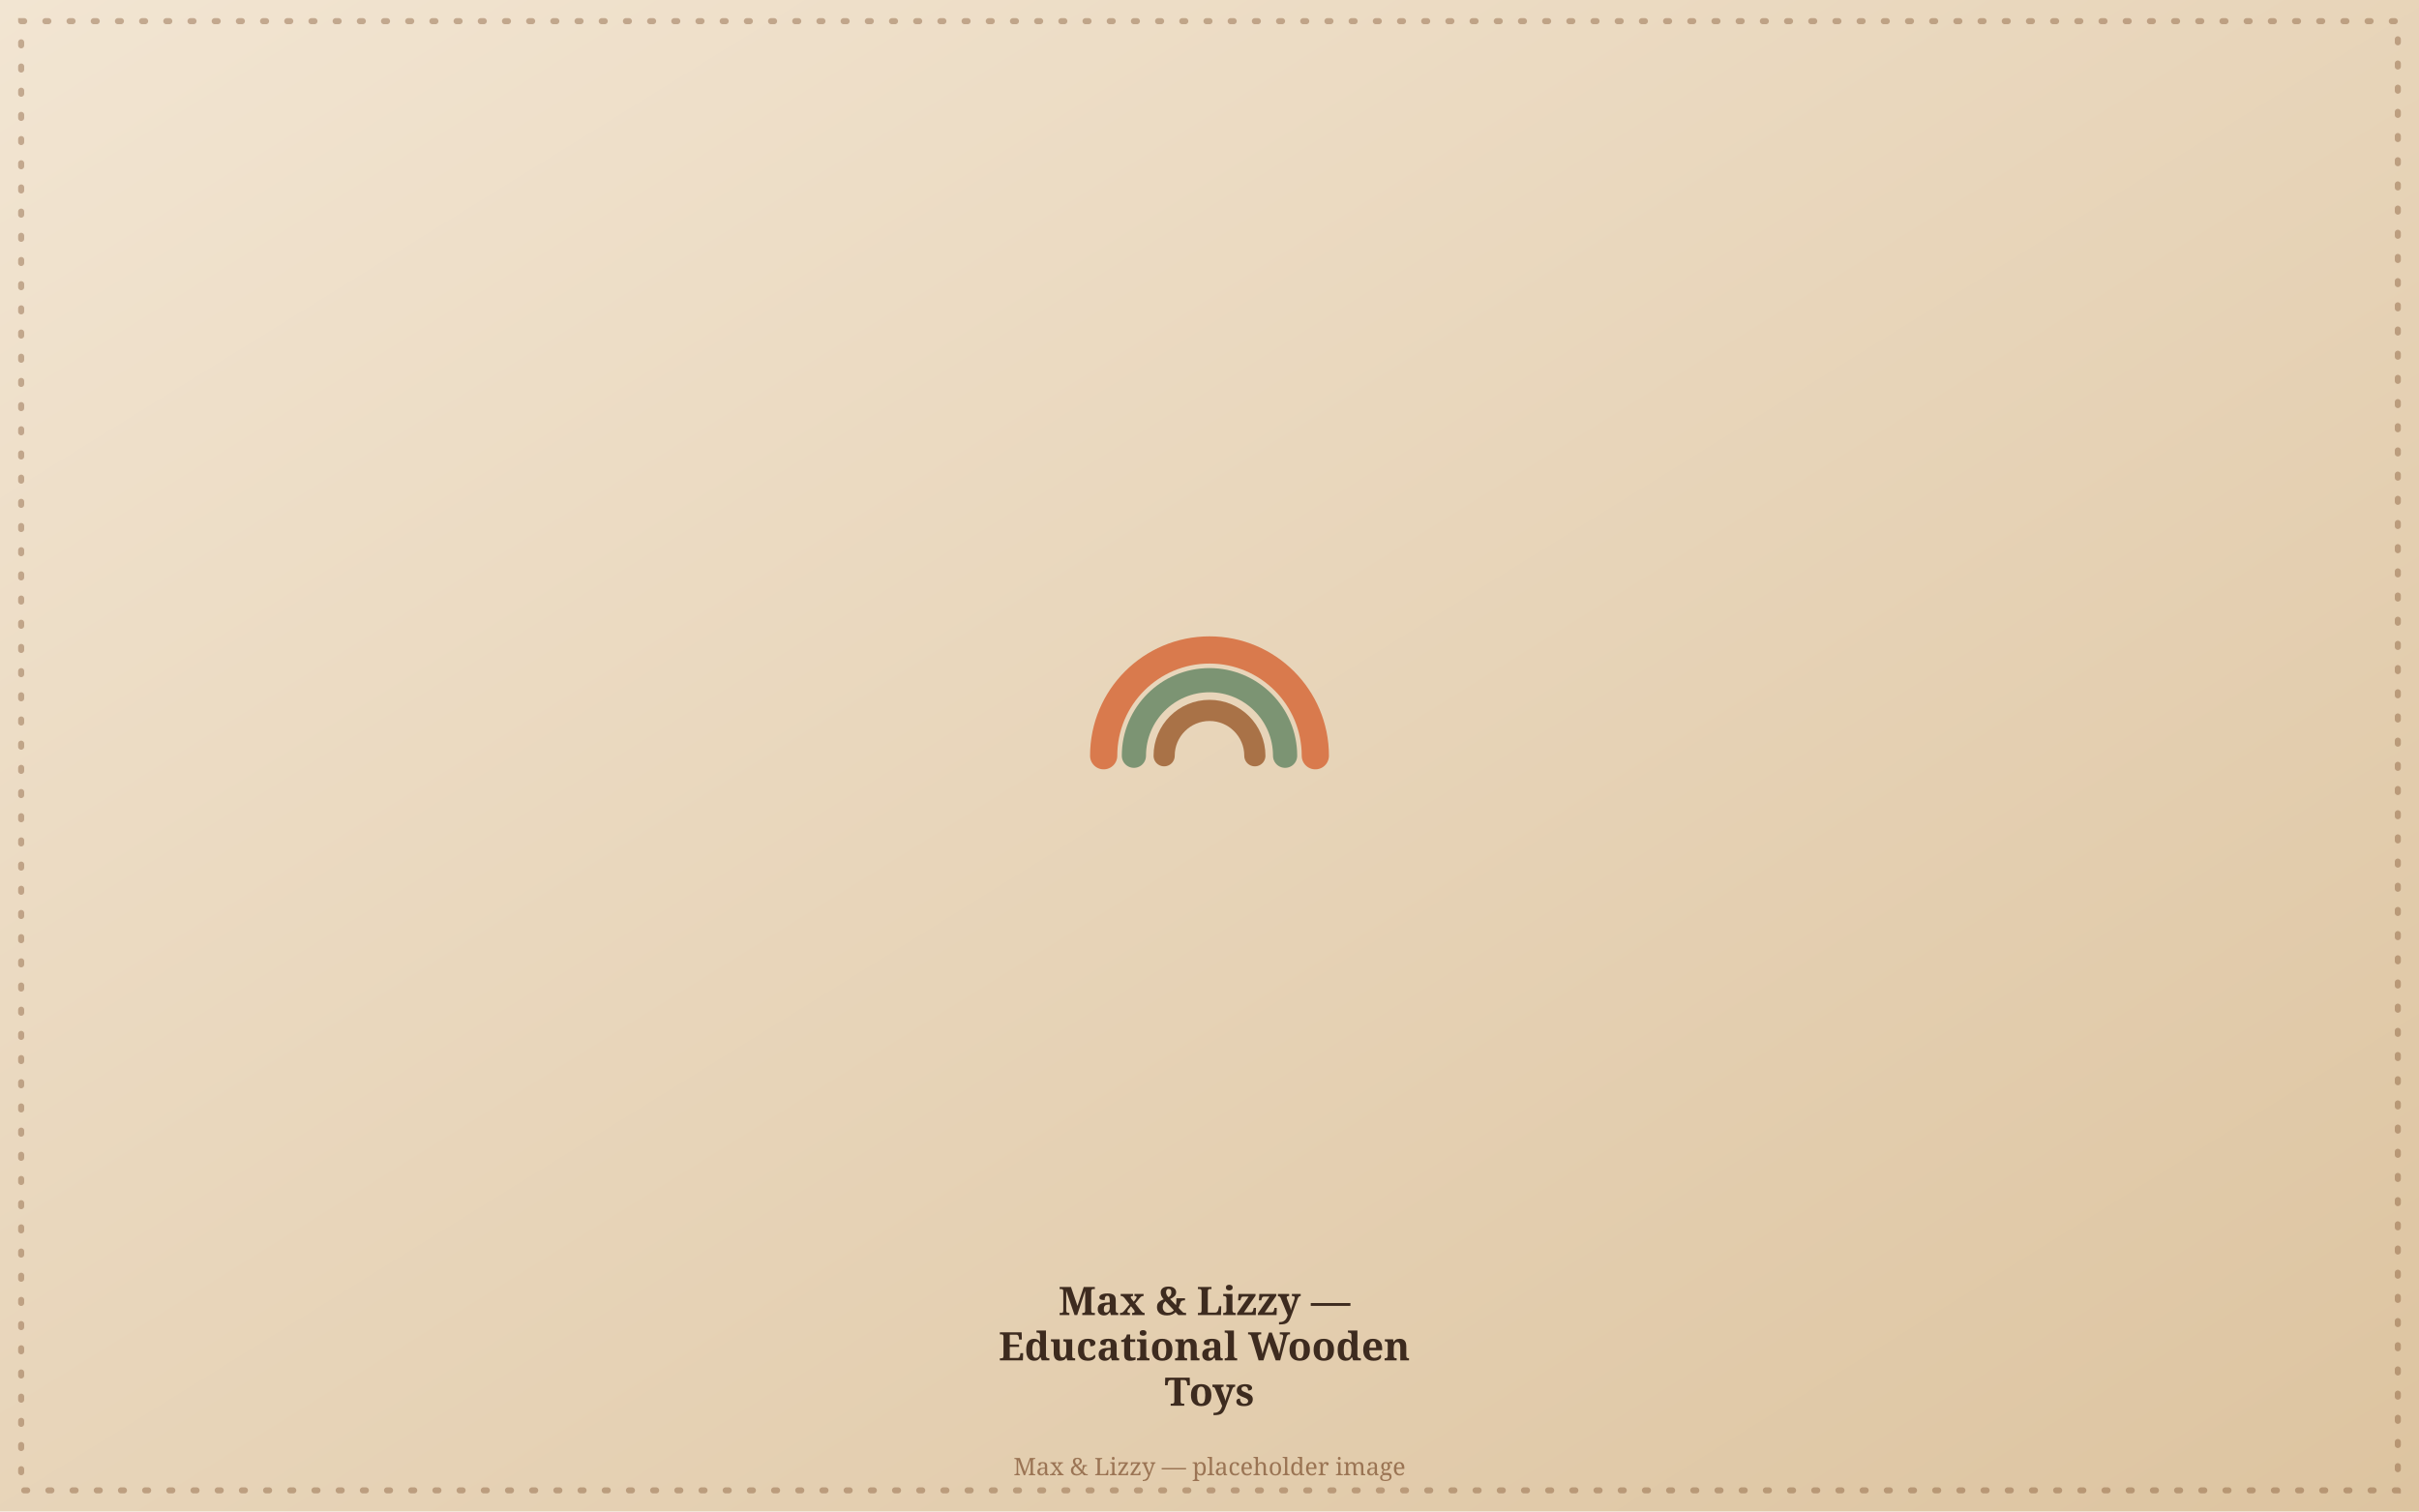
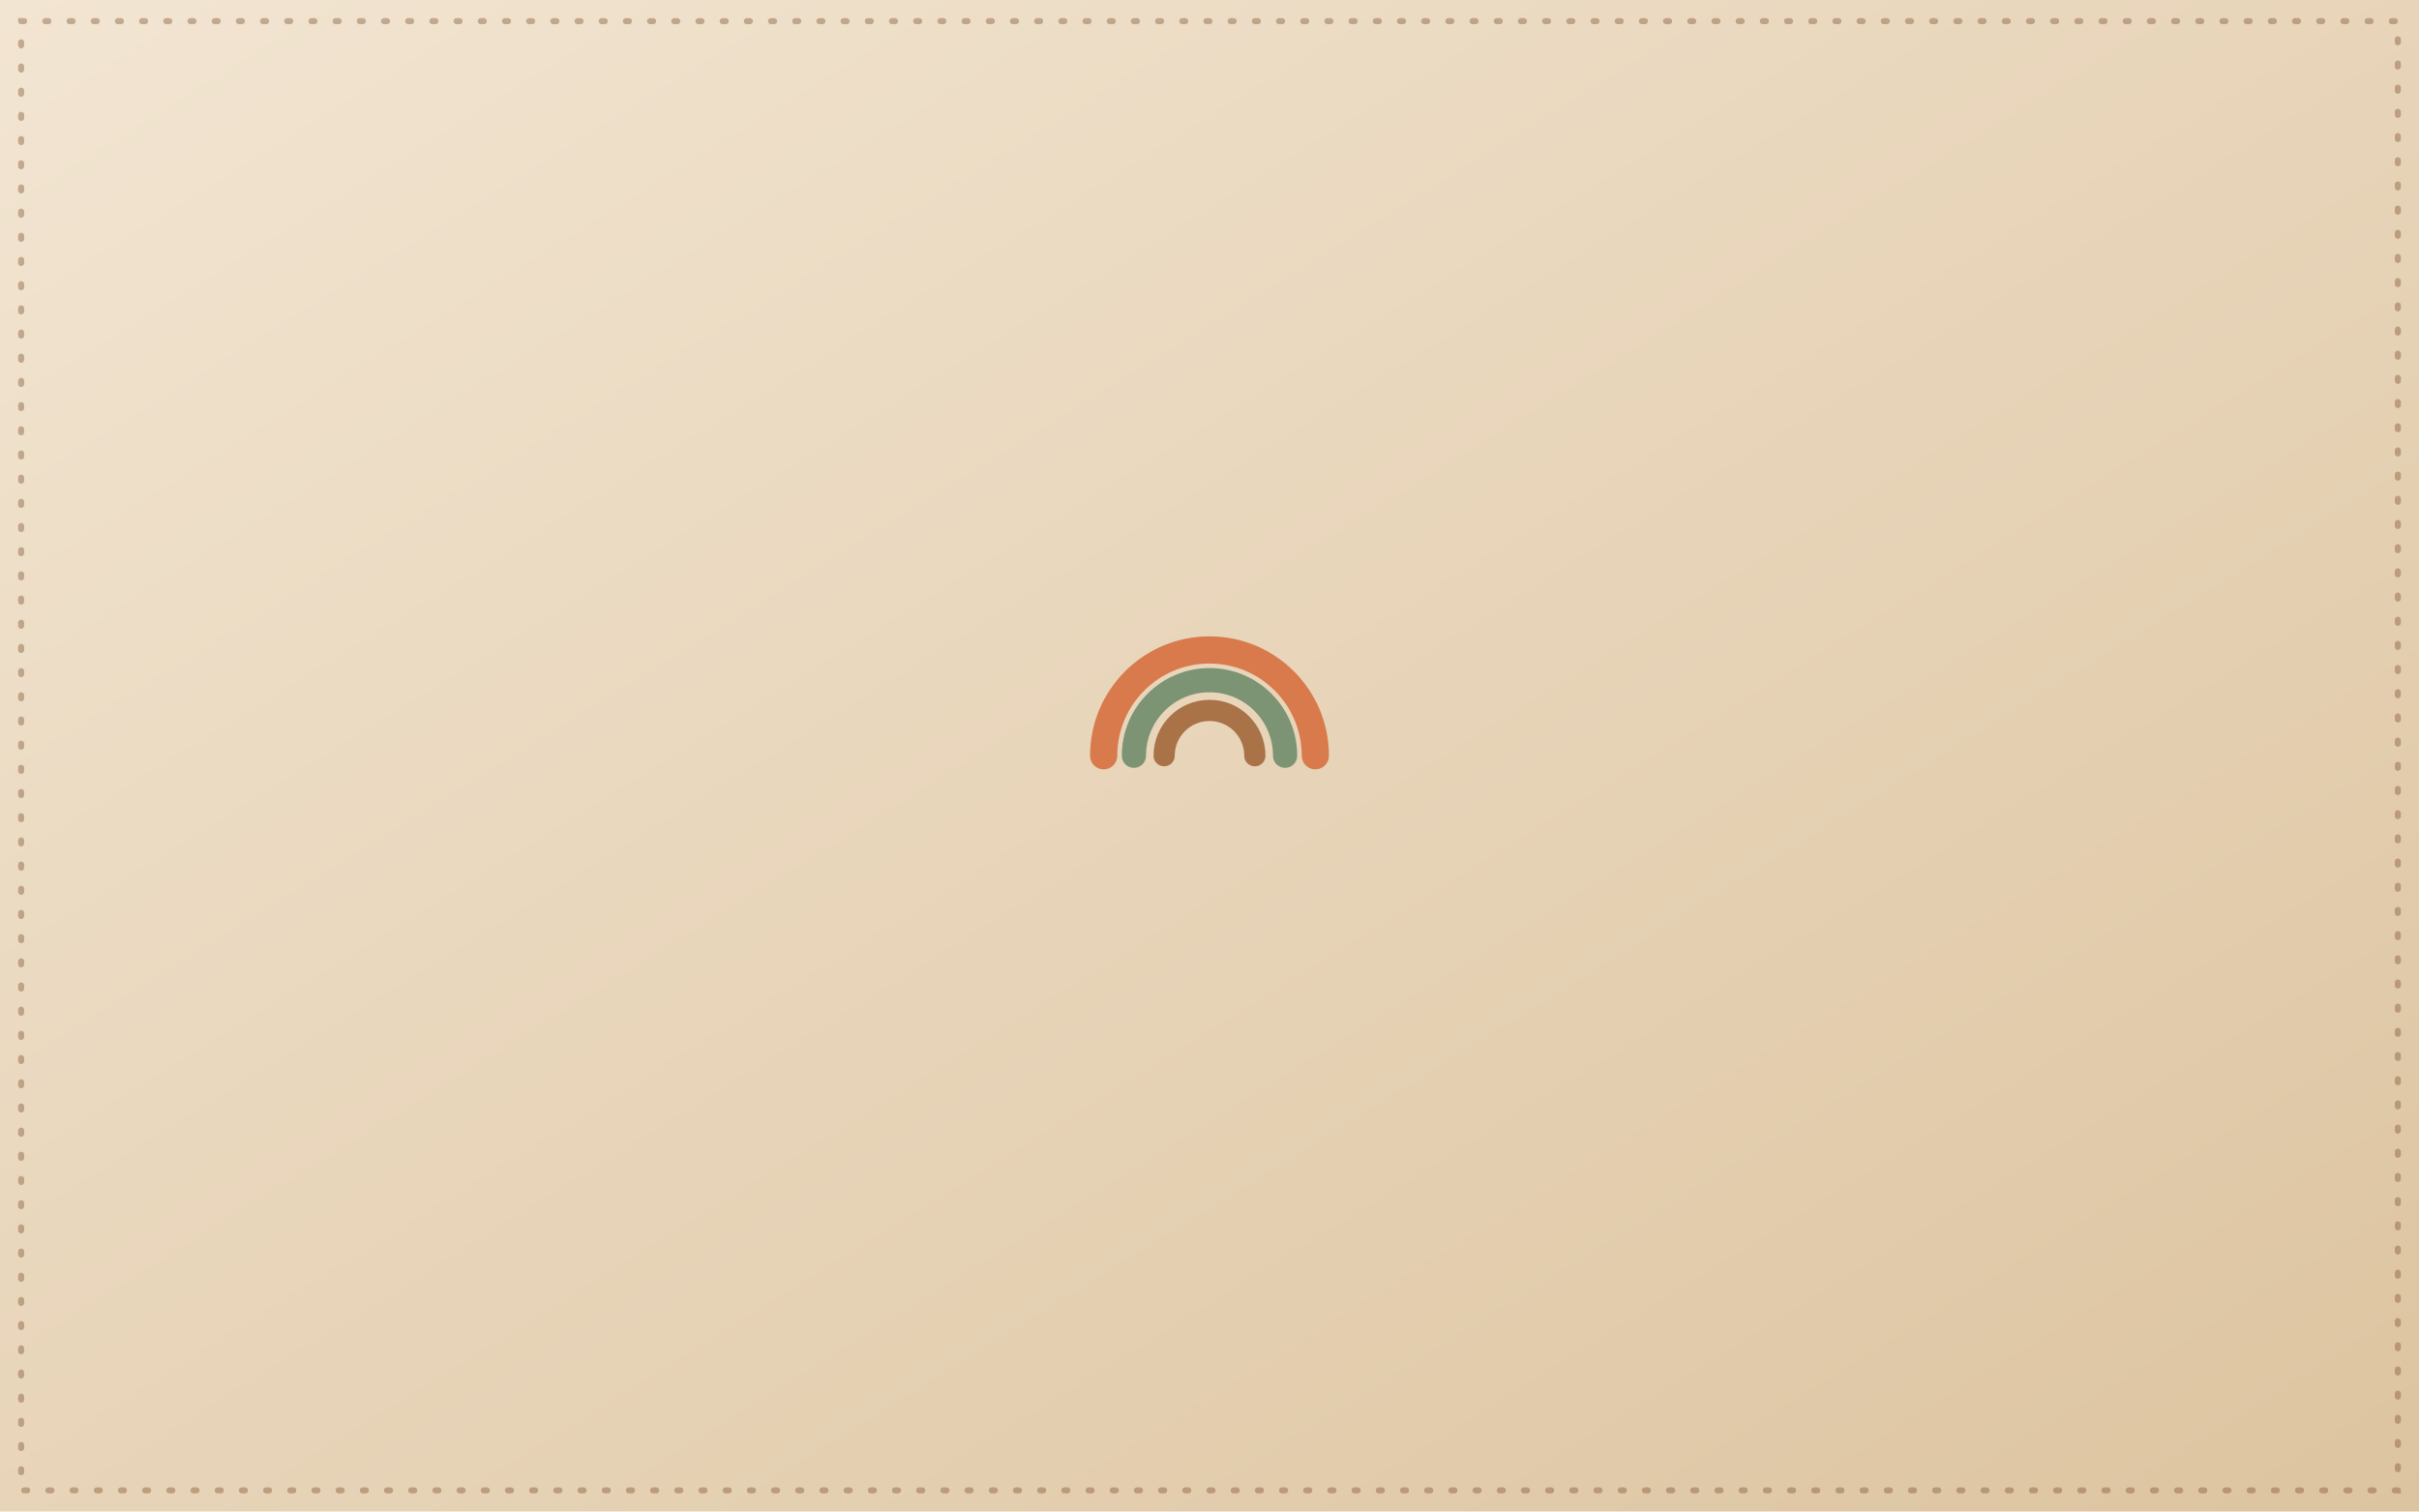
<svg xmlns="http://www.w3.org/2000/svg" width="1600" height="1000" viewBox="0 0 1600 1000" role="img" aria-label="Max &amp; Lizzy — Educational Wooden Toys">
  <defs>
    <linearGradient id="bg" x1="0" y1="0" x2="1" y2="1">
      <stop offset="0%" stop-color="#f2e5d2" />
      <stop offset="100%" stop-color="#ddc4a0" />
    </linearGradient>
  </defs>
  <rect width="1600" height="1000" fill="url(#bg)" />
  <rect x="14" y="14" width="1572" height="972" fill="none" stroke="#7c4f2e" stroke-width="4" stroke-dasharray="2 14" stroke-linecap="round" opacity="0.4" />
  <g fill="none" stroke-linecap="round">
    <path d="M 730 500 A 70 70 0 0 1 870 500" stroke="#d97a4d" stroke-width="18" />
    <path d="M 750 500 A 50 50 0 0 1 850 500" stroke="#7c9473" stroke-width="16" />
    <path d="M 770 500 A 30 30 0 0 1 830 500" stroke="#a97247" stroke-width="14" />
  </g>
-   <text x="800" y="870" font-family="Georgia, serif" font-size="26" fill="#3d2b1f" text-anchor="middle" font-weight="600">
-     <tspan x="800" dy="0">Max &amp; Lizzy —</tspan>
-     <tspan x="800" dy="30">Educational Wooden</tspan>
-     <tspan x="800" dy="30">Toys</tspan>
-   </text>
-   <text x="800" y="976" font-family="Georgia, serif" font-size="16" fill="#7c4f2e" text-anchor="middle" opacity="0.7">Max &amp; Lizzy — placeholder image</text>
</svg>
